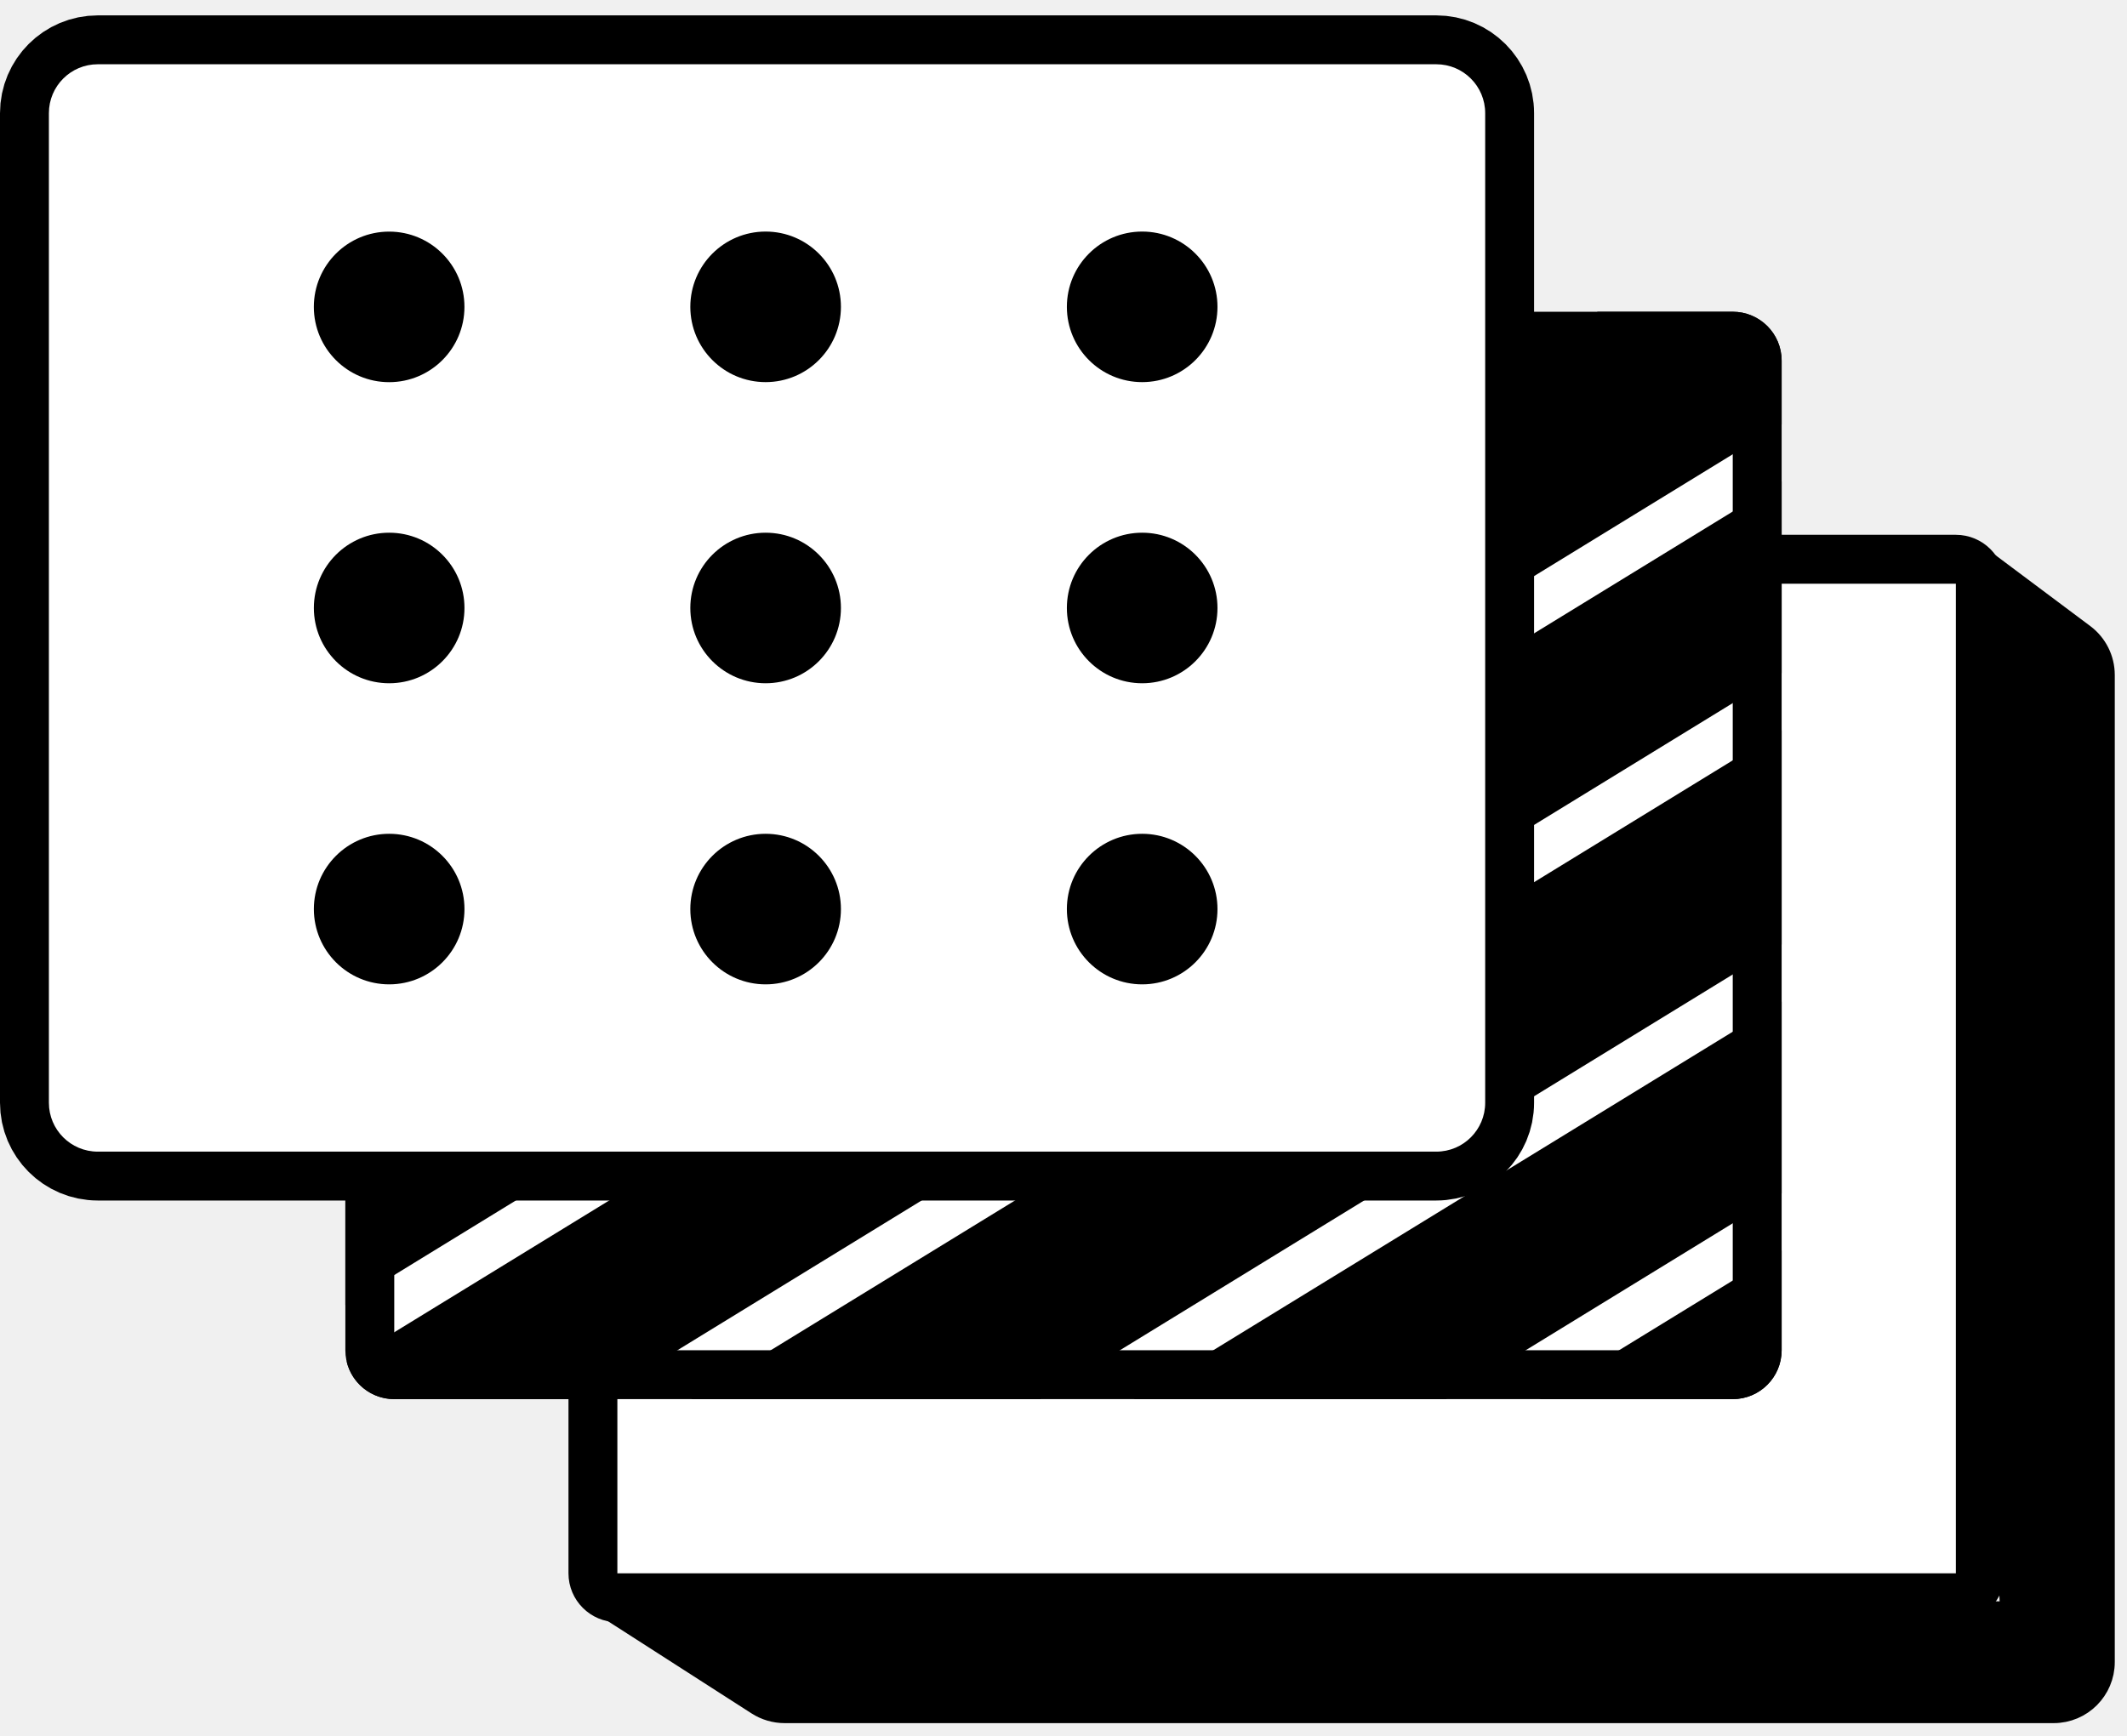
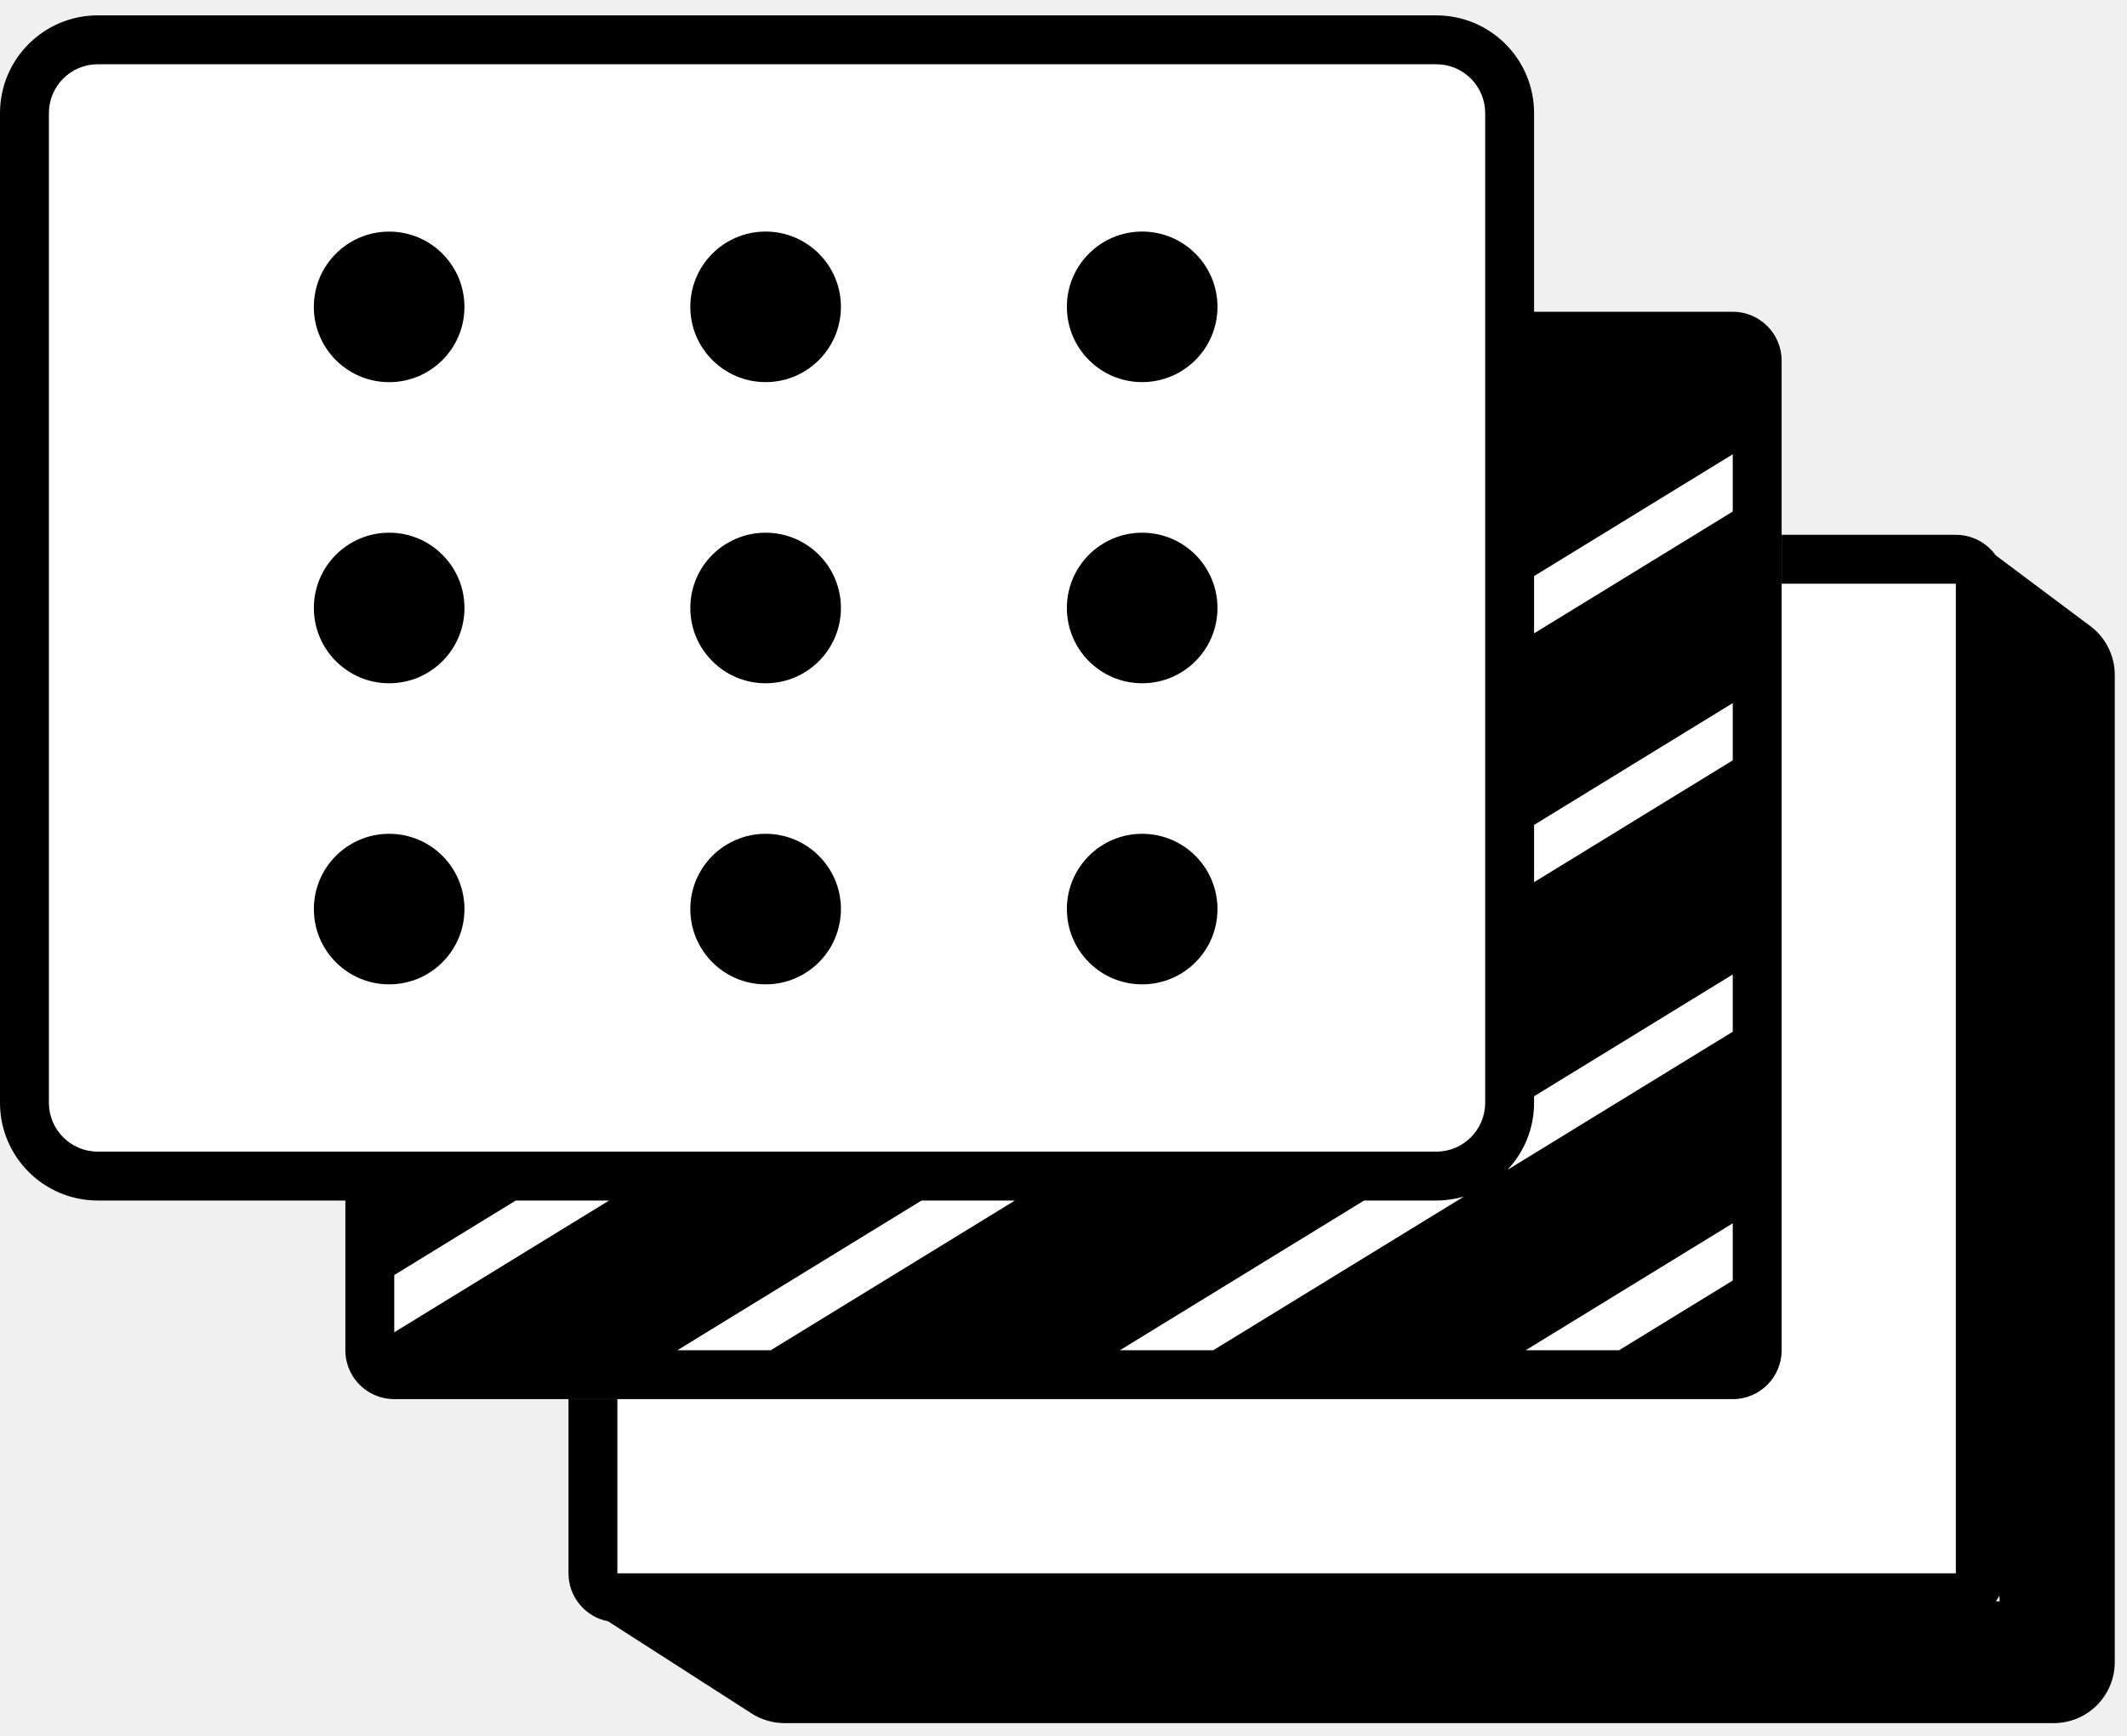
<svg xmlns="http://www.w3.org/2000/svg" width="87" height="71" viewBox="0 0 87 71" fill="none">
-   <rect x="24.252" y="22.881" width="56.748" height="42.489" rx="1" fill="white" stroke="black" stroke-width="2" />
-   <path d="M31.013 69.683L24.5 65.5L82.312 66.023L80.5 22.5L85.198 26.015C85.703 26.393 86 26.986 86 27.617V68C86 69.105 85.105 70 84 70H32.094C31.711 70 31.335 69.89 31.013 69.683Z" fill="black" stroke="black" stroke-linecap="round" stroke-linejoin="round" />
-   <rect x="15.126" y="13.755" width="56.748" height="42.489" rx="1" fill="white" stroke="black" stroke-width="2" />
-   <path fill-rule="evenodd" clip-rule="evenodd" d="M61.528 12.755H46.495L14.126 32.609V41.83L61.528 12.755ZM14.126 44.173V53.394L72.874 17.359V14.755C72.874 13.651 71.979 12.755 70.874 12.755H65.347L14.126 44.173ZM16.126 57.244C15.179 57.244 14.386 56.587 14.179 55.703L72.874 19.702V27.54L24.446 57.244H16.126ZM28.265 57.244H42.546L72.874 38.642V29.882L28.265 57.244ZM59.144 57.244H46.365L72.874 40.985V48.823L59.144 57.244ZM62.963 57.244H70.874C71.979 57.244 72.874 56.349 72.874 55.244V51.165L62.963 57.244ZM28.394 12.755H42.676L14.126 30.267V21.507L28.394 12.755ZM24.575 12.755H16.126C15.021 12.755 14.126 13.651 14.126 14.755V19.165L24.575 12.755Z" fill="black" />
-   <rect x="2" y="2.629" width="58.748" height="44.489" rx="2" fill="black" stroke="black" stroke-width="4" />
-   <path fill-rule="evenodd" clip-rule="evenodd" d="M4 2.629C2.895 2.629 2 3.525 2 4.629V45.118C2 46.223 2.895 47.118 4 47.118H58.748C59.853 47.118 60.748 46.223 60.748 45.118V4.629C60.748 3.525 59.853 2.629 58.748 2.629H4ZM15.917 15.636C17.618 15.636 18.997 14.257 18.997 12.556C18.997 10.855 17.618 9.476 15.917 9.476C14.216 9.476 12.837 10.855 12.837 12.556C12.837 14.257 14.216 15.636 15.917 15.636ZM18.998 24.875C18.998 26.576 17.619 27.955 15.918 27.955C14.217 27.955 12.838 26.576 12.838 24.875C12.838 23.174 14.217 21.795 15.918 21.795C17.619 21.795 18.998 23.174 18.998 24.875ZM15.918 40.274C17.619 40.274 18.998 38.895 18.998 37.194C18.998 35.493 17.619 34.114 15.918 34.114C14.217 34.114 12.838 35.493 12.838 37.194C12.838 38.895 14.217 40.274 15.918 40.274ZM34.396 12.554C34.396 14.255 33.017 15.634 31.316 15.634C29.615 15.634 28.236 14.255 28.236 12.554C28.236 10.853 29.615 9.474 31.316 9.474C33.017 9.474 34.396 10.853 34.396 12.554ZM31.316 27.955C33.017 27.955 34.396 26.576 34.396 24.875C34.396 23.174 33.017 21.795 31.316 21.795C29.615 21.795 28.236 23.174 28.236 24.875C28.236 26.576 29.615 27.955 31.316 27.955ZM34.396 37.194C34.396 38.895 33.017 40.274 31.316 40.274C29.615 40.274 28.236 38.895 28.236 37.194C28.236 35.493 29.615 34.114 31.316 34.114C33.017 34.114 34.396 35.493 34.396 37.194ZM46.718 15.634C48.419 15.634 49.798 14.255 49.798 12.554C49.798 10.853 48.419 9.474 46.718 9.474C45.017 9.474 43.638 10.853 43.638 12.554C43.638 14.255 45.017 15.634 46.718 15.634ZM49.798 24.875C49.798 26.576 48.419 27.955 46.718 27.955C45.017 27.955 43.638 26.576 43.638 24.875C43.638 23.174 45.017 21.795 46.718 21.795C48.419 21.795 49.798 23.174 49.798 24.875ZM46.718 40.274C48.419 40.274 49.798 38.895 49.798 37.194C49.798 35.493 48.419 34.114 46.718 34.114C45.017 34.114 43.638 35.493 43.638 37.194C43.638 38.895 45.017 40.274 46.718 40.274Z" fill="white" />
+   <path d="M23.252 23.881C23.252 22.777 24.147 21.881 25.252 21.881H80C81.105 21.881 82 22.777 82 23.881V64.37C82 65.475 81.105 66.37 80 66.37H25.252C24.147 66.37 23.252 65.475 23.252 64.37V23.881Z" fill="white" />
+   <path fill-rule="evenodd" clip-rule="evenodd" d="M80 23.881H25.252L25.252 64.37H80V23.881ZM25.252 21.881C24.147 21.881 23.252 22.777 23.252 23.881V64.37C23.252 65.346 23.95 66.158 24.874 66.335L30.743 70.104C31.146 70.362 31.615 70.5 32.094 70.5H84C85.381 70.5 86.5 69.381 86.5 68V27.617C86.5 26.829 86.129 26.087 85.498 25.615L81.629 22.72C81.266 22.212 80.672 21.881 80 21.881H25.252ZM81.781 65.281C81.739 65.363 81.692 65.442 81.639 65.517L81.791 65.518L81.781 65.281Z" fill="black" />
+   <path d="M14.126 14.755C14.126 13.651 15.021 12.755 16.126 12.755H70.874C71.979 12.755 72.874 13.651 72.874 14.755V55.244C72.874 56.349 71.979 57.244 70.874 57.244H16.126C15.021 57.244 14.126 56.349 14.126 55.244V14.755Z" fill="white" />
+   <path fill-rule="evenodd" clip-rule="evenodd" d="M4 0.629C1.791 0.629 0 2.42 0 4.629V45.118C0 47.327 1.791 49.118 4 49.118H14.126V53.394V55.244C14.126 55.402 14.144 55.556 14.179 55.703C14.386 56.587 15.179 57.244 16.126 57.244H24.446H28.265H42.546H46.365H59.144H62.963H70.874C71.979 57.244 72.874 56.349 72.874 55.244V51.165V48.823V40.985V38.642V29.882V27.54V19.702V17.359V14.755C72.874 13.651 71.979 12.755 70.874 12.755H65.347H62.748V4.629C62.748 2.42 60.957 0.629 58.748 0.629H4ZM16.126 52.167V54.509L24.915 49.118H21.096L16.126 52.167ZM27.706 55.244H31.525L41.513 49.118H37.694L27.706 55.244ZM45.807 55.244H49.626L59.877 48.957C59.519 49.062 59.14 49.118 58.748 49.118H55.795L45.807 55.244ZM62.405 55.244H66.224L70.874 52.392V50.05L62.405 55.244ZM70.874 42.212V39.869L62.748 44.853V45.118C62.748 46.182 62.333 47.15 61.655 47.866L70.874 42.212ZM70.874 31.109V28.767L62.748 33.751V36.093L70.874 31.109ZM70.874 20.929L62.748 25.913V23.57L70.874 18.586V20.929Z" fill="black" />
+   <rect x="2" y="2.629" width="58.748" height="44.489" rx="2" fill="white" />
+   <path fill-rule="evenodd" clip-rule="evenodd" d="M34.396 12.554C34.396 14.255 33.017 15.634 31.316 15.634C29.615 15.634 28.236 14.255 28.236 12.554C28.236 10.853 29.615 9.474 31.316 9.474C33.017 9.474 34.396 10.853 34.396 12.554ZM18.997 12.556C18.997 14.257 17.618 15.636 15.917 15.636C14.216 15.636 12.837 14.257 12.837 12.556C12.837 10.855 14.216 9.476 15.917 9.476C17.618 9.476 18.997 10.855 18.997 12.556ZM18.998 24.875C18.998 26.576 17.619 27.955 15.918 27.955C14.217 27.955 12.838 26.576 12.838 24.875C12.838 23.174 14.217 21.795 15.918 21.795C17.619 21.795 18.998 23.174 18.998 24.875ZM15.918 40.274C17.619 40.274 18.998 38.895 18.998 37.194C18.998 35.492 17.619 34.114 15.918 34.114C14.217 34.114 12.838 35.492 12.838 37.194C12.838 38.895 14.217 40.274 15.918 40.274ZM31.316 27.955C33.017 27.955 34.396 26.576 34.396 24.875C34.396 23.174 33.017 21.795 31.316 21.795C29.615 21.795 28.236 23.174 28.236 24.875C28.236 26.576 29.615 27.955 31.316 27.955ZM34.396 37.194C34.396 38.895 33.017 40.274 31.316 40.274C29.615 40.274 28.236 38.895 28.236 37.194C28.236 35.492 29.615 34.114 31.316 34.114C33.017 34.114 34.396 35.492 34.396 37.194ZM46.718 15.634C48.419 15.634 49.798 14.255 49.798 12.554C49.798 10.853 48.419 9.474 46.718 9.474C45.017 9.474 43.638 10.853 43.638 12.554C43.638 14.255 45.017 15.634 46.718 15.634ZM49.798 24.875C49.798 26.576 48.419 27.955 46.718 27.955C45.017 27.955 43.638 26.576 43.638 24.875C43.638 23.174 45.017 21.795 46.718 21.795C48.419 21.795 49.798 23.174 49.798 24.875ZM46.718 40.274C48.419 40.274 49.798 38.895 49.798 37.194C49.798 35.492 48.419 34.114 46.718 34.114C45.017 34.114 43.638 35.492 43.638 37.194C43.638 38.895 45.017 40.274 46.718 40.274Z" fill="black" />
</svg>
